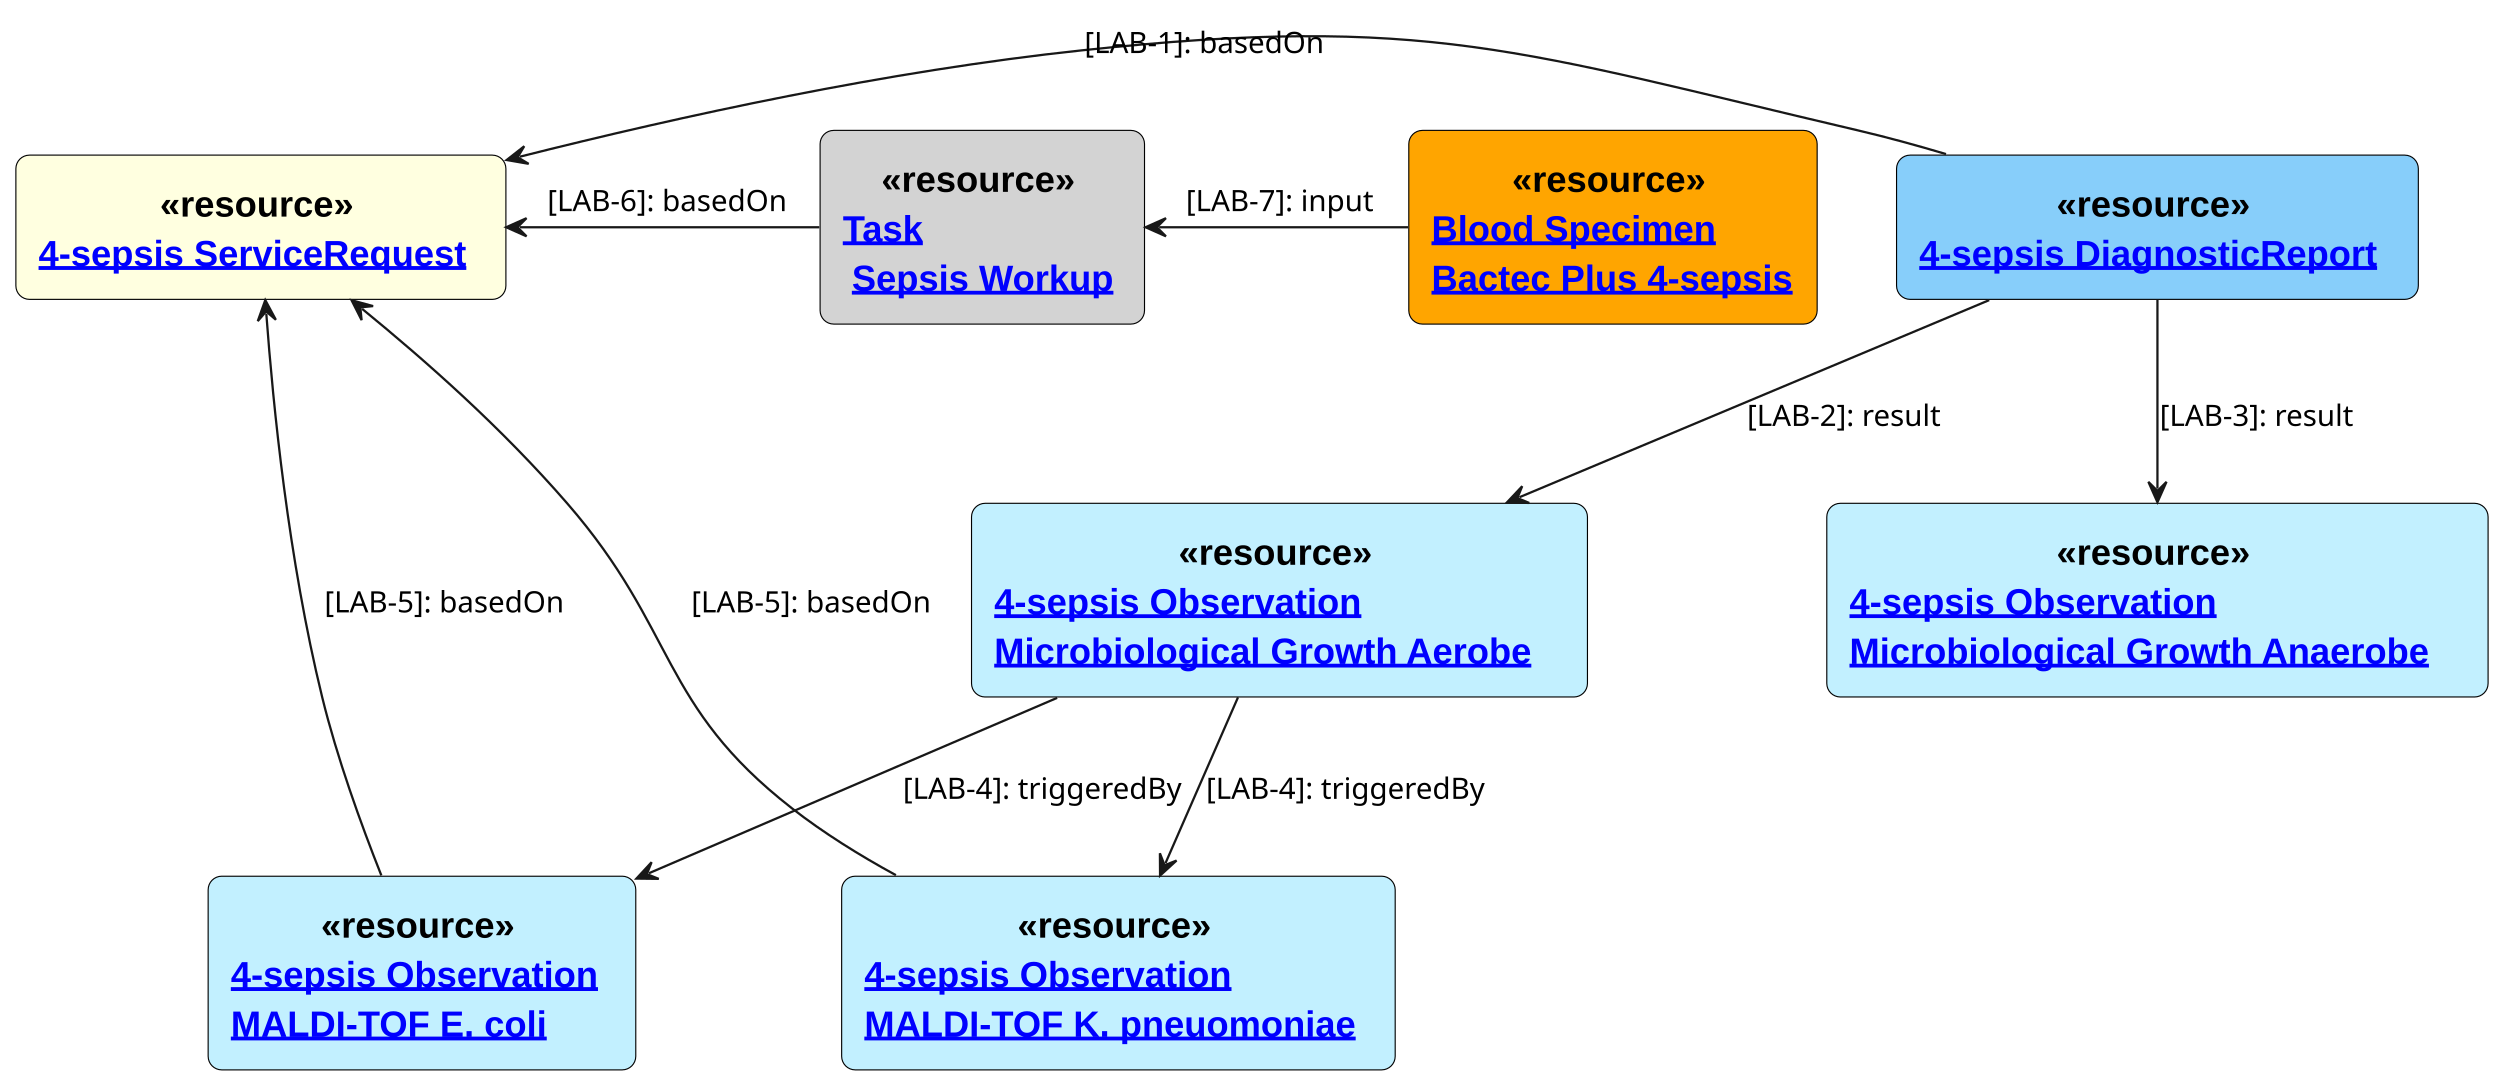
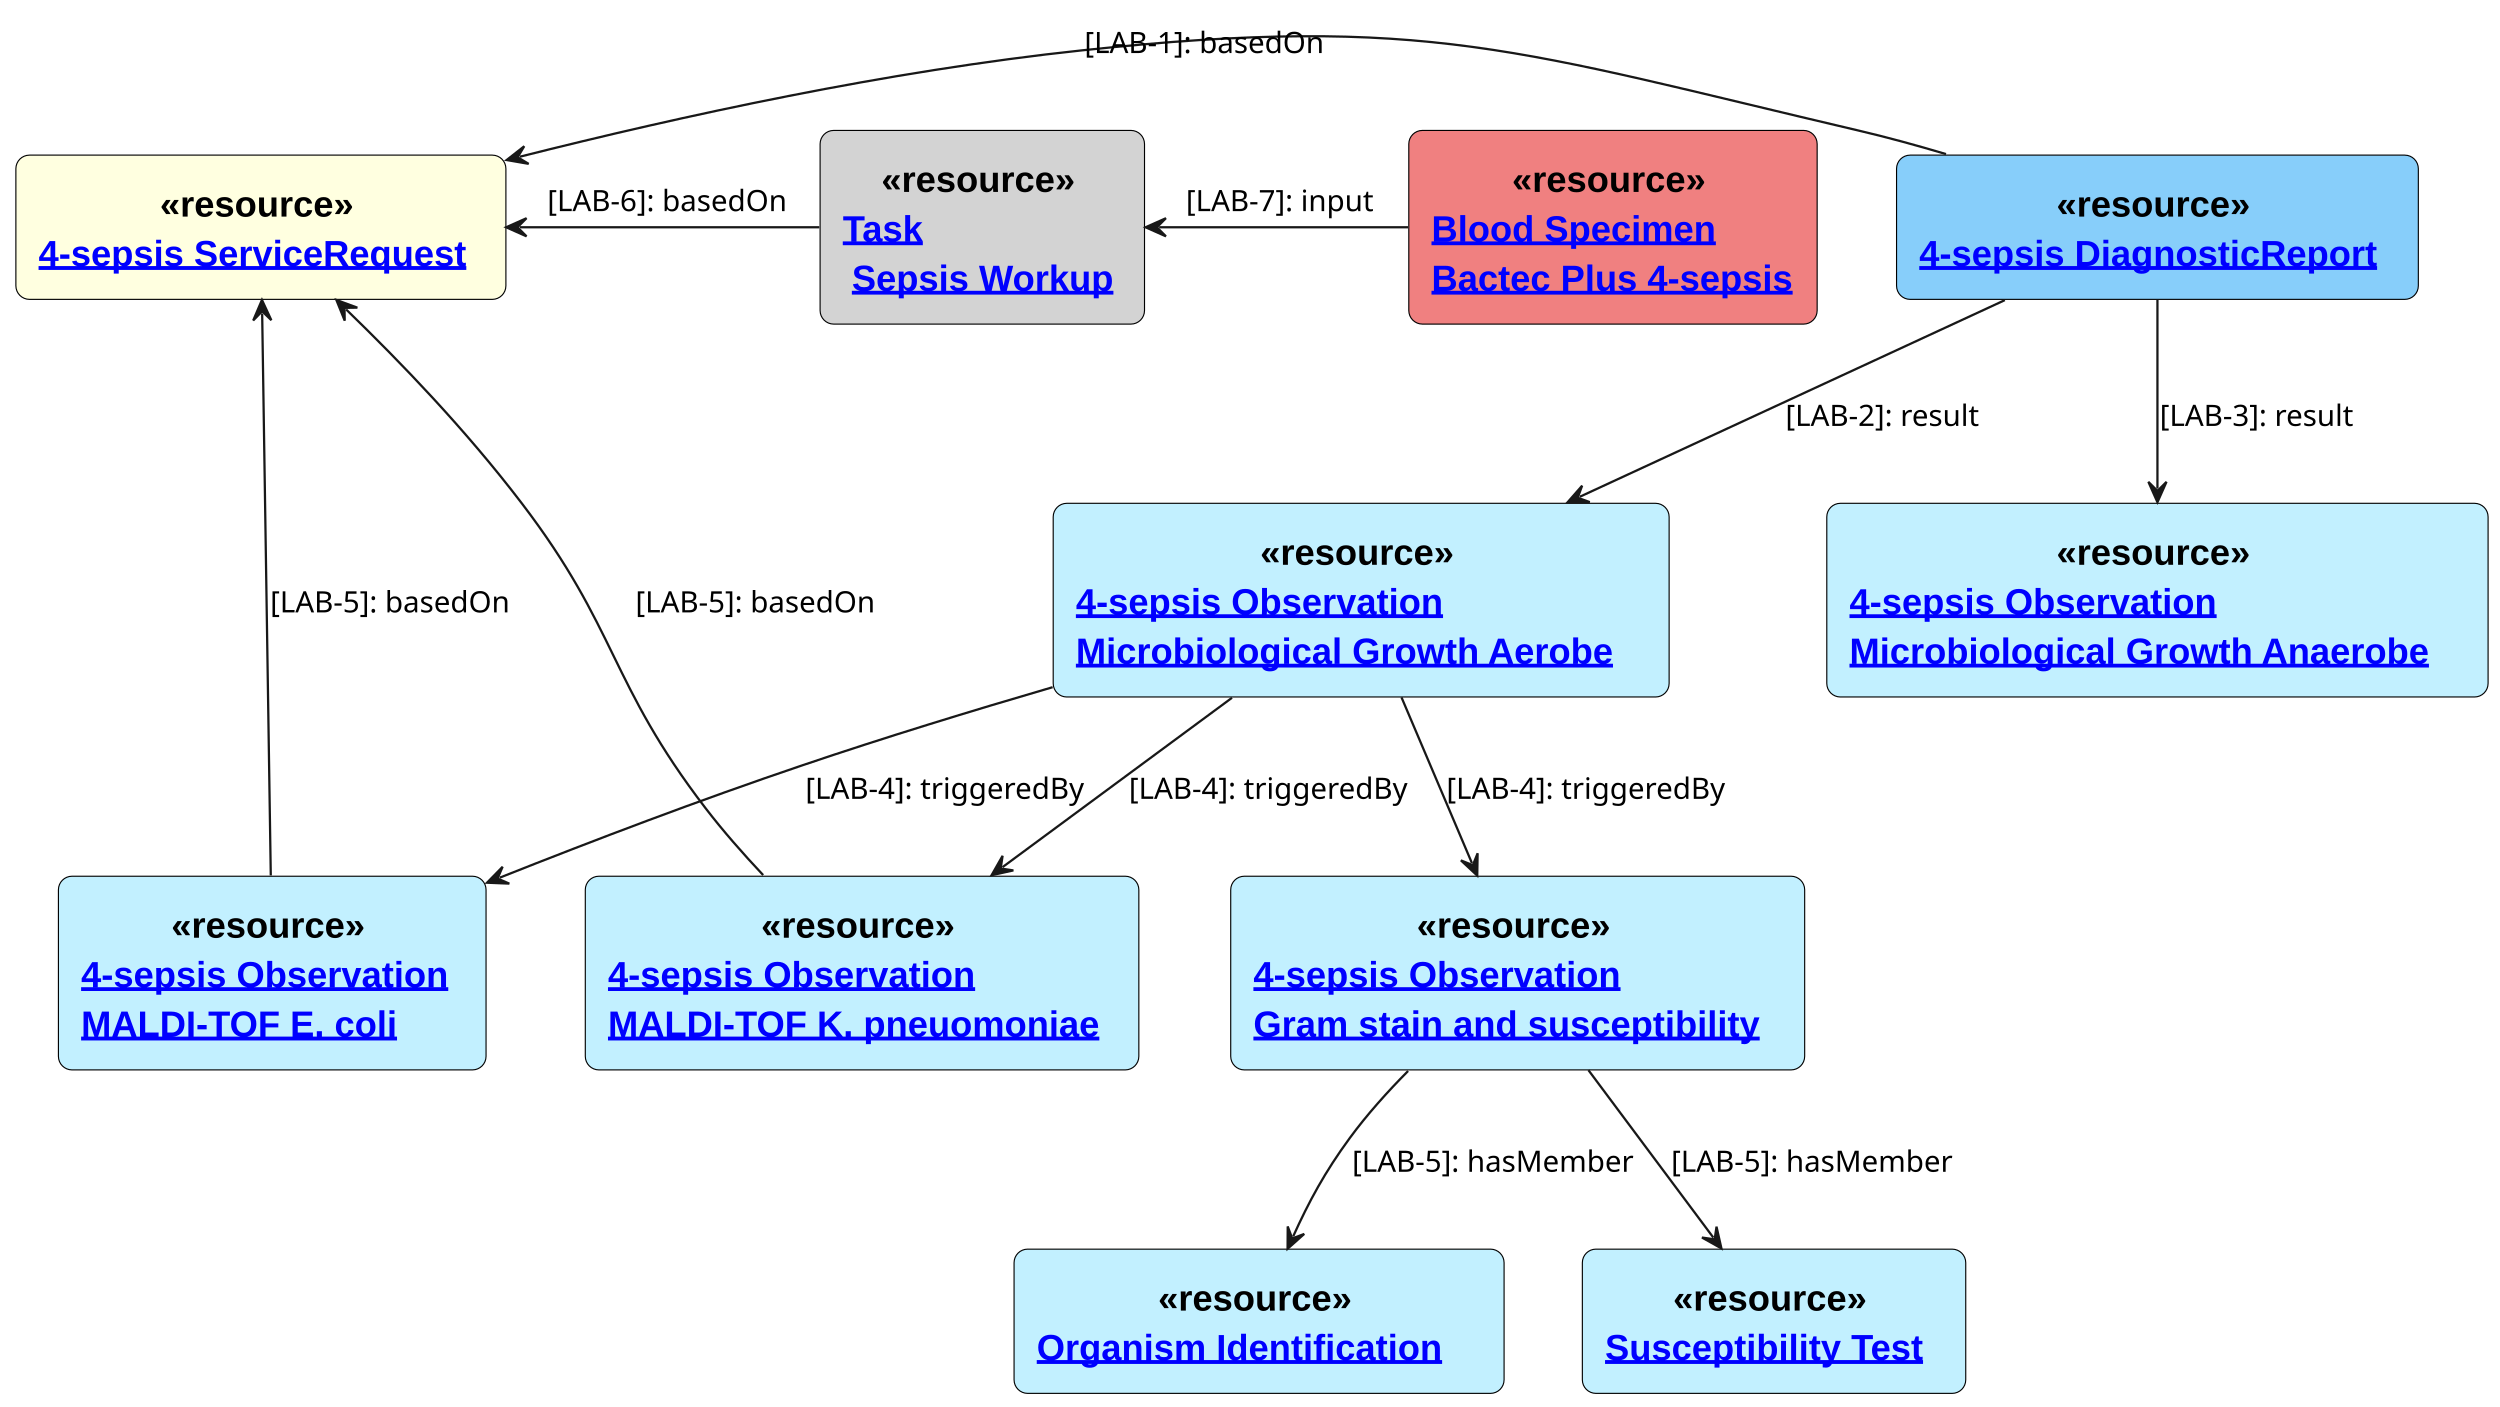
- <svg xmlns="http://www.w3.org/2000/svg" xmlns:xlink="http://www.w3.org/1999/xlink" contentStyleType="text/css" height="477px" preserveAspectRatio="none" style="width:1102px;height:477px;background:#FFFFFF;" version="1.1" viewBox="0 0 1102 477" width="1102px" zoomAndPan="magnify">
+ <svg xmlns="http://www.w3.org/2000/svg" xmlns:xlink="http://www.w3.org/1999/xlink" contentStyleType="text/css" height="620px" preserveAspectRatio="none" style="width:1102px;height:620px;background:#FFFFFF;" version="1.1" viewBox="0 0 1102 620" width="1102px" zoomAndPan="magnify">
  <defs />
  <g>
    <g id="elem_SR">
      <rect fill="#FFFFE0" height="63.584" rx="6" ry="6" style="stroke:#000000;stroke-width:0.5;" width="216" x="7" y="68.38" />
      <text fill="#000000" font-family="Arial" font-size="16" font-weight="bold" lengthAdjust="spacing" textLength="89" x="70.5" y="95.484">«resource»</text>
      <a href="ServiceRequest-4-sepsis-ServiceRequest.html" target="_top" title="ServiceRequest-4-sepsis-ServiceRequest.html" xlink:actuate="onRequest" xlink:href="ServiceRequest-4-sepsis-ServiceRequest.html" xlink:show="new" xlink:title="ServiceRequest-4-sepsis-ServiceRequest.html" xlink:type="simple">
        <text fill="#0000FF" font-family="Arial" font-size="16" font-weight="bold" lengthAdjust="spacing" text-decoration="underline" textLength="192" x="17" y="117.276">4-sepsis ServiceRequest</text>
      </a>
      <text fill="#000000" font-family="Arial" font-size="16" font-weight="bold" lengthAdjust="spacing" textLength="4" x="209" y="117.276"> </text>
    </g>
    <g id="elem_DR">
      <rect fill="#87CEFA" height="63.584" rx="6" ry="6" style="stroke:#000000;stroke-width:0.5;" width="230" x="836" y="68.38" />
      <text fill="#000000" font-family="Arial" font-size="16" font-weight="bold" lengthAdjust="spacing" textLength="89" x="906.5" y="95.484">«resource»</text>
      <a href="DiagnosticReport-4-sepsis-DiagnosticReport.html" target="_top" title="DiagnosticReport-4-sepsis-DiagnosticReport.html" xlink:actuate="onRequest" xlink:href="DiagnosticReport-4-sepsis-DiagnosticReport.html" xlink:show="new" xlink:title="DiagnosticReport-4-sepsis-DiagnosticReport.html" xlink:type="simple">
        <text fill="#0000FF" font-family="Arial" font-size="16" font-weight="bold" lengthAdjust="spacing" text-decoration="underline" textLength="210" x="846" y="117.276">4-sepsis DiagnosticReport</text>
      </a>
    </g>
    <g id="elem_OMA">
-       <rect fill="#C2F0FF" height="85.376" rx="6" ry="6" style="stroke:#000000;stroke-width:0.5;" width="271.5" x="428.25" y="221.86" />
-       <text fill="#000000" font-family="Arial" font-size="16" font-weight="bold" lengthAdjust="spacing" textLength="89" x="519.5" y="248.964">«resource»</text>
+       <rect fill="#C2F0FF" height="85.376" rx="6" ry="6" style="stroke:#000000;stroke-width:0.5;" width="271.5" x="464.25" y="221.86" />
+       <text fill="#000000" font-family="Arial" font-size="16" font-weight="bold" lengthAdjust="spacing" textLength="89" x="555.5" y="248.964">«resource»</text>
      <a href="Observation-observationMicrobiolGrowthAerobe.html" target="_top" title="Observation-observationMicrobiolGrowthAerobe.html" xlink:actuate="onRequest" xlink:href="Observation-observationMicrobiolGrowthAerobe.html" xlink:show="new" xlink:title="Observation-observationMicrobiolGrowthAerobe.html" xlink:type="simple">
-         <text fill="#0000FF" font-family="Arial" font-size="16" font-weight="bold" lengthAdjust="spacing" text-decoration="underline" textLength="168.5" x="438.25" y="270.756">4-sepsis Observation</text>
+         <text fill="#0000FF" font-family="Arial" font-size="16" font-weight="bold" lengthAdjust="spacing" text-decoration="underline" textLength="168.5" x="474.25" y="270.756">4-sepsis Observation</text>
      </a>
      <a href="Observation-observationMicrobiolGrowthAerobe.html" target="_top" title="Observation-observationMicrobiolGrowthAerobe.html" xlink:actuate="onRequest" xlink:href="Observation-observationMicrobiolGrowthAerobe.html" xlink:show="new" xlink:title="Observation-observationMicrobiolGrowthAerobe.html" xlink:type="simple">
-         <text fill="#0000FF" font-family="Arial" font-size="16" font-weight="bold" lengthAdjust="spacing" text-decoration="underline" textLength="251.5" x="438.25" y="292.548">Microbiological Growth Aerobe</text>
+         <text fill="#0000FF" font-family="Arial" font-size="16" font-weight="bold" lengthAdjust="spacing" text-decoration="underline" textLength="251.5" x="474.25" y="292.548">Microbiological Growth Aerobe</text>
      </a>
    </g>
    <g id="elem_OMANA">
      <rect fill="#C2F0FF" height="85.376" rx="6" ry="6" style="stroke:#000000;stroke-width:0.5;" width="291.5" x="805.25" y="221.86" />
      <text fill="#000000" font-family="Arial" font-size="16" font-weight="bold" lengthAdjust="spacing" textLength="89" x="906.5" y="248.964">«resource»</text>
      <a href="Observation-observationMicrobiolGrowthAnaerobe.html" target="_top" title="Observation-observationMicrobiolGrowthAnaerobe.html" xlink:actuate="onRequest" xlink:href="Observation-observationMicrobiolGrowthAnaerobe.html" xlink:show="new" xlink:title="Observation-observationMicrobiolGrowthAnaerobe.html" xlink:type="simple">
        <text fill="#0000FF" font-family="Arial" font-size="16" font-weight="bold" lengthAdjust="spacing" text-decoration="underline" textLength="168.5" x="815.25" y="270.756">4-sepsis Observation</text>
      </a>
      <a href="Observation-observationMicrobiolGrowthAnaerobe.html" target="_top" title="Observation-observationMicrobiolGrowthAnaerobe.html" xlink:actuate="onRequest" xlink:href="Observation-observationMicrobiolGrowthAnaerobe.html" xlink:show="new" xlink:title="Observation-observationMicrobiolGrowthAnaerobe.html" xlink:type="simple">
        <text fill="#0000FF" font-family="Arial" font-size="16" font-weight="bold" lengthAdjust="spacing" text-decoration="underline" textLength="271.5" x="815.25" y="292.548">Microbiological Growth Anaerobe</text>
      </a>
    </g>
    <g id="elem_OMTE">
-       <rect fill="#C2F0FF" height="85.376" rx="6" ry="6" style="stroke:#000000;stroke-width:0.5;" width="188.5" x="91.75" y="386.23" />
-       <text fill="#000000" font-family="Arial" font-size="16" font-weight="bold" lengthAdjust="spacing" textLength="89" x="141.5" y="413.334">«resource»</text>
+       <rect fill="#C2F0FF" height="85.376" rx="6" ry="6" style="stroke:#000000;stroke-width:0.5;" width="188.5" x="25.75" y="386.24" />
+       <text fill="#000000" font-family="Arial" font-size="16" font-weight="bold" lengthAdjust="spacing" textLength="89" x="75.5" y="413.344">«resource»</text>
      <a href="Observation-observationMALDI-TOF-Ecoli.html" target="_top" title="Observation-observationMALDI-TOF-Ecoli.html" xlink:actuate="onRequest" xlink:href="Observation-observationMALDI-TOF-Ecoli.html" xlink:show="new" xlink:title="Observation-observationMALDI-TOF-Ecoli.html" xlink:type="simple">
-         <text fill="#0000FF" font-family="Arial" font-size="16" font-weight="bold" lengthAdjust="spacing" text-decoration="underline" textLength="168.5" x="101.75" y="435.126">4-sepsis Observation</text>
+         <text fill="#0000FF" font-family="Arial" font-size="16" font-weight="bold" lengthAdjust="spacing" text-decoration="underline" textLength="168.5" x="35.75" y="435.136">4-sepsis Observation</text>
      </a>
      <a href="Observation-observationMALDI-TOF-Ecoli.html" target="_top" title="Observation-observationMALDI-TOF-Ecoli.html" xlink:actuate="onRequest" xlink:href="Observation-observationMALDI-TOF-Ecoli.html" xlink:show="new" xlink:title="Observation-observationMALDI-TOF-Ecoli.html" xlink:type="simple">
-         <text fill="#0000FF" font-family="Arial" font-size="16" font-weight="bold" lengthAdjust="spacing" text-decoration="underline" textLength="139.5" x="101.75" y="456.918">MALDI-TOF E. coli</text>
+         <text fill="#0000FF" font-family="Arial" font-size="16" font-weight="bold" lengthAdjust="spacing" text-decoration="underline" textLength="139.5" x="35.75" y="456.928">MALDI-TOF E. coli</text>
      </a>
    </g>
    <g id="elem_OMTK">
-       <rect fill="#C2F0FF" height="85.376" rx="6" ry="6" style="stroke:#000000;stroke-width:0.5;" width="244" x="371" y="386.23" />
-       <text fill="#000000" font-family="Arial" font-size="16" font-weight="bold" lengthAdjust="spacing" textLength="89" x="448.5" y="413.334">«resource»</text>
+       <rect fill="#C2F0FF" height="85.376" rx="6" ry="6" style="stroke:#000000;stroke-width:0.5;" width="244" x="258" y="386.24" />
+       <text fill="#000000" font-family="Arial" font-size="16" font-weight="bold" lengthAdjust="spacing" textLength="89" x="335.5" y="413.344">«resource»</text>
      <a href="Observation-observationMALDI-TOF-Kpneu.html" target="_top" title="Observation-observationMALDI-TOF-Kpneu.html" xlink:actuate="onRequest" xlink:href="Observation-observationMALDI-TOF-Kpneu.html" xlink:show="new" xlink:title="Observation-observationMALDI-TOF-Kpneu.html" xlink:type="simple">
-         <text fill="#0000FF" font-family="Arial" font-size="16" font-weight="bold" lengthAdjust="spacing" text-decoration="underline" textLength="168.5" x="381" y="435.126">4-sepsis Observation</text>
+         <text fill="#0000FF" font-family="Arial" font-size="16" font-weight="bold" lengthAdjust="spacing" text-decoration="underline" textLength="168.5" x="268" y="435.136">4-sepsis Observation</text>
      </a>
      <a href="Observation-observationMALDI-TOF-Kpneu.html" target="_top" title="Observation-observationMALDI-TOF-Kpneu.html" xlink:actuate="onRequest" xlink:href="Observation-observationMALDI-TOF-Kpneu.html" xlink:show="new" xlink:title="Observation-observationMALDI-TOF-Kpneu.html" xlink:type="simple">
-         <text fill="#0000FF" font-family="Arial" font-size="16" font-weight="bold" lengthAdjust="spacing" text-decoration="underline" textLength="224" x="381" y="456.918">MALDI-TOF K. pneuomoniae</text>
+         <text fill="#0000FF" font-family="Arial" font-size="16" font-weight="bold" lengthAdjust="spacing" text-decoration="underline" textLength="224" x="268" y="456.928">MALDI-TOF K. pneuomoniae</text>
+       </a>
+     </g>
+     <g id="elem_OMGR">
+       <rect fill="#C2F0FF" height="85.376" rx="6" ry="6" style="stroke:#000000;stroke-width:0.5;" width="253" x="542.5" y="386.24" />
+       <text fill="#000000" font-family="Arial" font-size="16" font-weight="bold" lengthAdjust="spacing" textLength="89" x="624.5" y="413.344">«resource»</text>
+       <a href="Observation-observationGramStainAndSusceptibility.html" target="_top" title="Observation-observationGramStainAndSusceptibility.html" xlink:actuate="onRequest" xlink:href="Observation-observationGramStainAndSusceptibility.html" xlink:show="new" xlink:title="Observation-observationGramStainAndSusceptibility.html" xlink:type="simple">
+         <text fill="#0000FF" font-family="Arial" font-size="16" font-weight="bold" lengthAdjust="spacing" text-decoration="underline" textLength="168.5" x="552.5" y="435.136">4-sepsis Observation</text>
+       </a>
+       <a href="Observation-observationGramStainAndSusceptibility.html" target="_top" title="Observation-observationGramStainAndSusceptibility.html" xlink:actuate="onRequest" xlink:href="Observation-observationGramStainAndSusceptibility.html" xlink:show="new" xlink:title="Observation-observationGramStainAndSusceptibility.html" xlink:type="simple">
+         <text fill="#0000FF" font-family="Arial" font-size="16" font-weight="bold" lengthAdjust="spacing" text-decoration="underline" textLength="233" x="552.5" y="456.928">Gram stain and susceptibility</text>
+       </a>
+     </g>
+     <g id="elem_OI">
+       <rect fill="#C2F0FF" height="63.584" rx="6" ry="6" style="stroke:#000000;stroke-width:0.5;" width="216" x="447" y="550.62" />
+       <text fill="#000000" font-family="Arial" font-size="16" font-weight="bold" lengthAdjust="spacing" textLength="89" x="510.5" y="577.724">«resource»</text>
+       <a href="Observation-OrganismIdentification.html" target="_top" title="Observation-OrganismIdentification.html" xlink:actuate="onRequest" xlink:href="Observation-OrganismIdentification.html" xlink:show="new" xlink:title="Observation-OrganismIdentification.html" xlink:type="simple">
+         <text fill="#0000FF" font-family="Arial" font-size="16" font-weight="bold" lengthAdjust="spacing" text-decoration="underline" textLength="192" x="457" y="599.516">Organism Identification</text>
+       </a>
+     </g>
+     <g id="elem_ST">
+       <rect fill="#C2F0FF" height="63.584" rx="6" ry="6" style="stroke:#000000;stroke-width:0.5;" width="169" x="697.5" y="550.62" />
+       <text fill="#000000" font-family="Arial" font-size="16" font-weight="bold" lengthAdjust="spacing" textLength="89" x="737.5" y="577.724">«resource»</text>
+       <a href="Observation-SusceptibilityTest.html" target="_top" title="Observation-SusceptibilityTest.html" xlink:actuate="onRequest" xlink:href="Observation-SusceptibilityTest.html" xlink:show="new" xlink:title="Observation-SusceptibilityTest.html" xlink:type="simple">
+         <text fill="#0000FF" font-family="Arial" font-size="16" font-weight="bold" lengthAdjust="spacing" text-decoration="underline" textLength="145" x="707.5" y="599.516">Susceptibility Test</text>
      </a>
    </g>
    <g id="elem_T1">
-       <rect fill="#D3D3D3" height="85.376" rx="6" ry="6" style="stroke:#000000;stroke-width:0.5;" width="143" x="361.5" y="57.48" />
-       <text fill="#000000" font-family="Arial" font-size="16" font-weight="bold" lengthAdjust="spacing" textLength="89" x="388.5" y="84.584">«resource»</text>
+       <rect fill="#D3D3D3" height="85.376" rx="6" ry="6" style="stroke:#000000;stroke-width:0.5;" width="143" x="361.5" y="57.49" />
+       <text fill="#000000" font-family="Arial" font-size="16" font-weight="bold" lengthAdjust="spacing" textLength="89" x="388.5" y="84.594">«resource»</text>
      <a href="Task-SepsisWorkup.html" target="_top" title="Task-SepsisWorkup.html" xlink:actuate="onRequest" xlink:href="Task-SepsisWorkup.html" xlink:show="new" xlink:title="Task-SepsisWorkup.html" xlink:type="simple">
-         <text fill="#0000FF" font-family="Arial" font-size="16" font-weight="bold" lengthAdjust="spacing" text-decoration="underline" textLength="37" x="371.5" y="106.376">Task</text>
+         <text fill="#0000FF" font-family="Arial" font-size="16" font-weight="bold" lengthAdjust="spacing" text-decoration="underline" textLength="37" x="371.5" y="106.386">Task</text>
      </a>
      <a href="Task-SepsisWorkup.html" target="_top" title="Task-SepsisWorkup.html" xlink:actuate="onRequest" xlink:href="Task-SepsisWorkup.html" xlink:show="new" xlink:title="Task-SepsisWorkup.html" xlink:type="simple">
-         <text fill="#0000FF" font-family="Arial" font-size="16" font-weight="bold" lengthAdjust="spacing" text-decoration="underline" textLength="119" x="375.5" y="128.168">Sepsis Workup</text>
+         <text fill="#0000FF" font-family="Arial" font-size="16" font-weight="bold" lengthAdjust="spacing" text-decoration="underline" textLength="119" x="375.5" y="128.178">Sepsis Workup</text>
      </a>
    </g>
    <g id="elem_BS">
-       <rect fill="#FFA500" height="85.376" rx="6" ry="6" style="stroke:#000000;stroke-width:0.5;" width="180" x="621" y="57.48" />
-       <text fill="#000000" font-family="Arial" font-size="16" font-weight="bold" lengthAdjust="spacing" textLength="89" x="666.5" y="84.584">«resource»</text>
+       <rect fill="#F08080" height="85.376" rx="6" ry="6" style="stroke:#000000;stroke-width:0.5;" width="180" x="621" y="57.49" />
+       <text fill="#000000" font-family="Arial" font-size="16" font-weight="bold" lengthAdjust="spacing" textLength="89" x="666.5" y="84.594">«resource»</text>
      <a href="Specimen-Blood-bactec-plus-4-sepsis.html" target="_top" title="Specimen-Blood-bactec-plus-4-sepsis.html" xlink:actuate="onRequest" xlink:href="Specimen-Blood-bactec-plus-4-sepsis.html" xlink:show="new" xlink:title="Specimen-Blood-bactec-plus-4-sepsis.html" xlink:type="simple">
-         <text fill="#0000FF" font-family="Arial" font-size="16" font-weight="bold" lengthAdjust="spacing" text-decoration="underline" textLength="128.5" x="631" y="106.376">Blood Specimen</text>
+         <text fill="#0000FF" font-family="Arial" font-size="16" font-weight="bold" lengthAdjust="spacing" text-decoration="underline" textLength="128.5" x="631" y="106.386">Blood Specimen</text>
      </a>
      <a href="Specimen-Blood-bactec-plus-4-sepsis.html" target="_top" title="Specimen-Blood-bactec-plus-4-sepsis.html" xlink:actuate="onRequest" xlink:href="Specimen-Blood-bactec-plus-4-sepsis.html" xlink:show="new" xlink:title="Specimen-Blood-bactec-plus-4-sepsis.html" xlink:type="simple">
-         <text fill="#0000FF" font-family="Arial" font-size="16" font-weight="bold" lengthAdjust="spacing" text-decoration="underline" textLength="160" x="631" y="128.168">Bactec Plus 4-sepsis</text>
+         <text fill="#0000FF" font-family="Arial" font-size="16" font-weight="bold" lengthAdjust="spacing" text-decoration="underline" textLength="160" x="631" y="128.178">Bactec Plus 4-sepsis</text>
      </a>
    </g>
    <g id="link_SR_DR">
-       <path d="M229.149,69.066 C300.569,51.096 390.7,31.37 477,22.18 C628.95,6 670.22,22.64 819,57.48 C831.66,60.45 844.86,64.06 857.8,67.92 " fill="none" id="SR-backto-DR" style="stroke:#181818;stroke-width:1.0;" />
-       <polygon fill="#181818" points="223.33,70.53,233.034,72.213,228.179,69.31,231.082,64.455,223.33,70.53" style="stroke:#181818;stroke-width:1.0;" />
-       <text fill="#000000" font-family="sans-serif" font-size="13" lengthAdjust="spacing" textLength="102" x="478" y="23.377">[LAB-1]: basedOn</text>
+       <path d="M229.149,69.075 C300.568,51.095 390.7,31.38 477,22.19 C628.95,6 670.22,22.65 819,57.49 C831.66,60.45 844.86,64.07 857.8,67.92 " fill="none" id="SR-backto-DR" style="stroke:#181818;stroke-width:1.0;" />
+       <polygon fill="#181818" points="223.33,70.54,233.034,72.222,228.179,69.319,231.081,64.464,223.33,70.54" style="stroke:#181818;stroke-width:1.0;" />
+       <text fill="#000000" font-family="sans-serif" font-size="13" lengthAdjust="spacing" textLength="102" x="478" y="23.387">[LAB-1]: basedOn</text>
    </g>
    <g id="link_DR_OMA">
-       <path d="M876.84,132.29 C816.48,157.61 736.243,191.279 669.773,219.168 " fill="none" id="DR-to-OMA" style="stroke:#181818;stroke-width:1.0;" />
-       <polygon fill="#181818" points="664.24,221.49,674.087,221.696,668.851,219.555,670.991,214.319,664.24,221.49" style="stroke:#181818;stroke-width:1.0;" />
-       <text fill="#000000" font-family="sans-serif" font-size="13" lengthAdjust="spacing" textLength="82" x="770.1" y="187.757">[LAB-2]: result</text>
+       <path d="M883.74,132.29 C829,157.62 756.656,191.081 696.366,218.971 " fill="none" id="DR-to-OMA" style="stroke:#181818;stroke-width:1.0;" />
+       <polygon fill="#181818" points="690.92,221.49,700.768,221.342,695.458,219.391,697.409,214.081,690.92,221.49" style="stroke:#181818;stroke-width:1.0;" />
+       <text fill="#000000" font-family="sans-serif" font-size="13" lengthAdjust="spacing" textLength="82" x="787.02" y="187.757">[LAB-2]: result</text>
    </g>
    <g id="link_DR_OMANA">
-       <path d="M951,132.09 C951,157.4 951,187.44 951,215.39 " fill="none" id="DR-to-OMANA" style="stroke:#181818;stroke-width:1.0;" />
+       <path d="M951,132.1 C951,157.4 951,187.45 951,215.39 " fill="none" id="DR-to-OMANA" style="stroke:#181818;stroke-width:1.0;" />
      <polygon fill="#181818" points="951,221.39,955,212.39,951,216.39,947,212.39,951,221.39" style="stroke:#181818;stroke-width:1.0;" />
      <text fill="#000000" font-family="sans-serif" font-size="13" lengthAdjust="spacing" textLength="82" x="952" y="187.757">[LAB-3]: result</text>
    </g>
    <g id="link_OMA_OMTE">
-       <path d="M465.98,307.62 C443.33,317.34 419.32,327.65 397,337.23 C358.9,353.6 322.443,369.271 286.043,384.911 " fill="none" id="OMA-to-OMTE" style="stroke:#181818;stroke-width:1.0;" />
-       <polygon fill="#181818" points="280.53,387.28,290.378,387.402,285.124,385.306,287.22,380.052,280.53,387.28" style="stroke:#181818;stroke-width:1.0;" />
-       <text fill="#000000" font-family="sans-serif" font-size="13" lengthAdjust="spacing" textLength="119" x="398" y="352.127">[LAB-4]: triggeredBy</text>
+       <path d="M464,302.91 C428.04,313.41 389.39,325.25 354,337.24 C307.68,352.93 262.567,370.086 220.247,386.886 " fill="none" id="OMA-to-OMTE" style="stroke:#181818;stroke-width:1.0;" />
+       <polygon fill="#181818" points="214.67,389.1,224.511,389.497,219.317,387.255,221.559,382.062,214.67,389.1" style="stroke:#181818;stroke-width:1.0;" />
+       <text fill="#000000" font-family="sans-serif" font-size="13" lengthAdjust="spacing" textLength="119" x="355" y="352.137">[LAB-4]: triggeredBy</text>
    </g>
    <g id="link_SR_OMTE">
-       <path d="M117.386,138.263 C120.416,178.953 127.08,246.25 142,307.23 C148.55,333.99 159.02,363.02 168.1,385.9 " fill="none" id="SR-backto-OMTE" style="stroke:#181818;stroke-width:1.0;" />
-       <polygon fill="#181818" points="116.94,132.28,113.619,141.552,117.311,137.266,121.597,140.958,116.94,132.28" style="stroke:#181818;stroke-width:1.0;" />
-       <text fill="#000000" font-family="sans-serif" font-size="13" lengthAdjust="spacing" textLength="102" x="143" y="269.947">[LAB-5]: basedOn</text>
+       <path d="M115.563,138.209 C116.473,197.149 118.34,319.34 119.36,385.91 " fill="none" id="SR-backto-OMTE" style="stroke:#181818;stroke-width:1.0;" />
+       <polygon fill="#181818" points="115.47,132.21,111.609,141.271,115.547,137.209,119.609,141.147,115.47,132.21" style="stroke:#181818;stroke-width:1.0;" />
+       <text fill="#000000" font-family="sans-serif" font-size="13" lengthAdjust="spacing" textLength="102" x="119.08" y="269.947">[LAB-5]: basedOn</text>
    </g>
    <g id="link_OMA_OMTK">
-       <path d="M545.72,307.36 C535.16,331.51 524.323,356.292 513.753,380.472 " fill="none" id="OMA-to-OMTK" style="stroke:#181818;stroke-width:1.0;" />
-       <polygon fill="#181818" points="511.35,385.97,518.62,379.326,513.353,381.389,511.29,376.121,511.35,385.97" style="stroke:#181818;stroke-width:1.0;" />
-       <text fill="#000000" font-family="sans-serif" font-size="13" lengthAdjust="spacing" textLength="119" x="531.63" y="352.127">[LAB-4]: triggeredBy</text>
+       <path d="M543.06,307.58 C510.47,331.63 474.527,358.157 441.907,382.237 " fill="none" id="OMA-to-OMTK" style="stroke:#181818;stroke-width:1.0;" />
+       <polygon fill="#181818" points="437.08,385.8,446.696,383.673,441.103,382.83,441.945,377.237,437.08,385.8" style="stroke:#181818;stroke-width:1.0;" />
+       <text fill="#000000" font-family="sans-serif" font-size="13" lengthAdjust="spacing" textLength="119" x="497.6" y="352.137">[LAB-4]: triggeredBy</text>
    </g>
    <g id="link_SR_OMTK">
-       <path d="M159.607,136.126 C187.857,159.206 221.04,188.5 250,221.86 C298.63,277.87 290.49,310.63 349,356.23 C362.99,367.14 378.9,377.04 394.91,385.77 " fill="none" id="SR-backto-OMTK" style="stroke:#181818;stroke-width:1.0;" />
-       <polygon fill="#181818" points="154.96,132.33,159.399,141.122,158.832,135.493,164.46,134.927,154.96,132.33" style="stroke:#181818;stroke-width:1.0;" />
-       <text fill="#000000" font-family="sans-serif" font-size="13" lengthAdjust="spacing" textLength="102" x="304.72" y="269.947">[LAB-5]: basedOn</text>
+       <path d="M152.577,136.397 C176.717,159.807 205.07,189.19 230,221.86 C272.31,277.3 268.56,300.91 311,356.24 C318.68,366.25 327.58,376.37 336.4,385.74 " fill="none" id="SR-backto-OMTK" style="stroke:#181818;stroke-width:1.0;" />
+       <polygon fill="#181818" points="148.27,132.22,151.946,141.357,151.859,135.701,157.516,135.614,148.27,132.22" style="stroke:#181818;stroke-width:1.0;" />
+       <text fill="#000000" font-family="sans-serif" font-size="13" lengthAdjust="spacing" textLength="102" x="280.1" y="269.947">[LAB-5]: basedOn</text>
+     </g>
+     <g id="link_OMA_OMGR">
+       <path d="M617.77,307.37 C628.03,331.52 638.554,356.278 648.824,380.448 " fill="none" id="OMA-to-OMGR" style="stroke:#181818;stroke-width:1.0;" />
+       <polygon fill="#181818" points="651.17,385.97,651.332,376.123,649.215,381.368,643.969,379.251,651.17,385.97" style="stroke:#181818;stroke-width:1.0;" />
+       <text fill="#000000" font-family="sans-serif" font-size="13" lengthAdjust="spacing" textLength="119" x="637.57" y="352.137">[LAB-4]: triggeredBy</text>
+     </g>
+     <g id="link_OMGR_OI">
+       <path d="M620.69,472.09 C611.55,481.3 602.51,491.38 595,501.62 C584,516.61 576.992,529.613 570.032,545.003 " fill="none" id="OMGR-to-OI" style="stroke:#181818;stroke-width:1.0;" />
+       <polygon fill="#181818" points="567.56,550.47,574.913,543.918,569.62,545.914,567.624,540.621,567.56,550.47" style="stroke:#181818;stroke-width:1.0;" />
+       <text fill="#000000" font-family="sans-serif" font-size="13" lengthAdjust="spacing" textLength="120" x="596" y="516.517">[LAB-5]: hasMember</text>
+     </g>
+     <g id="link_OMGR_ST">
+       <path d="M700.18,471.72 C718.73,496.59 738.293,522.81 755.223,545.51 " fill="none" id="OMGR-to-ST" style="stroke:#181818;stroke-width:1.0;" />
+       <polygon fill="#181818" points="758.81,550.32,756.636,540.714,755.821,546.312,750.223,545.497,758.81,550.32" style="stroke:#181818;stroke-width:1.0;" />
+       <text fill="#000000" font-family="sans-serif" font-size="13" lengthAdjust="spacing" textLength="120" x="736.62" y="516.517">[LAB-5]: hasMember</text>
    </g>
    <g id="link_SR_T1">
-       <path d="M229.1,100.17 C274.66,100.17 320.44,100.17 361.18,100.17 " fill="none" id="SR-backto-T1" style="stroke:#181818;stroke-width:1.0;" />
-       <polygon fill="#181818" points="223.1,100.17,232.1,104.17,228.1,100.17,232.1,96.17,223.1,100.17" style="stroke:#181818;stroke-width:1.0;" />
-       <text fill="#000000" font-family="sans-serif" font-size="13" lengthAdjust="spacing" textLength="102" x="241.25" y="93.067">[LAB-6]: basedOn</text>
+       <path d="M229.1,100.18 C274.66,100.18 320.44,100.18 361.18,100.18 " fill="none" id="SR-backto-T1" style="stroke:#181818;stroke-width:1.0;" />
+       <polygon fill="#181818" points="223.1,100.18,232.1,104.18,228.1,100.18,232.1,96.18,223.1,100.18" style="stroke:#181818;stroke-width:1.0;" />
+       <text fill="#000000" font-family="sans-serif" font-size="13" lengthAdjust="spacing" textLength="102" x="241.25" y="93.077">[LAB-6]: basedOn</text>
    </g>
    <g id="link_T1_BS">
-       <path d="M510.95,100.17 C546.27,100.17 583.17,100.17 620.67,100.17 " fill="none" id="T1-backto-BS" style="stroke:#181818;stroke-width:1.0;" />
-       <polygon fill="#181818" points="504.95,100.17,513.95,104.17,509.95,100.17,513.95,96.17,504.95,100.17" style="stroke:#181818;stroke-width:1.0;" />
-       <text fill="#000000" font-family="sans-serif" font-size="13" lengthAdjust="spacing" textLength="80" x="522.75" y="93.067">[LAB-7]: input</text>
+       <path d="M510.95,100.18 C546.27,100.18 583.17,100.18 620.67,100.18 " fill="none" id="T1-backto-BS" style="stroke:#181818;stroke-width:1.0;" />
+       <polygon fill="#181818" points="504.95,100.18,513.95,104.18,509.95,100.18,513.95,96.18,504.95,100.18" style="stroke:#181818;stroke-width:1.0;" />
+       <text fill="#000000" font-family="sans-serif" font-size="13" lengthAdjust="spacing" textLength="80" x="522.75" y="93.077">[LAB-7]: input</text>
    </g>
  </g>
</svg>
